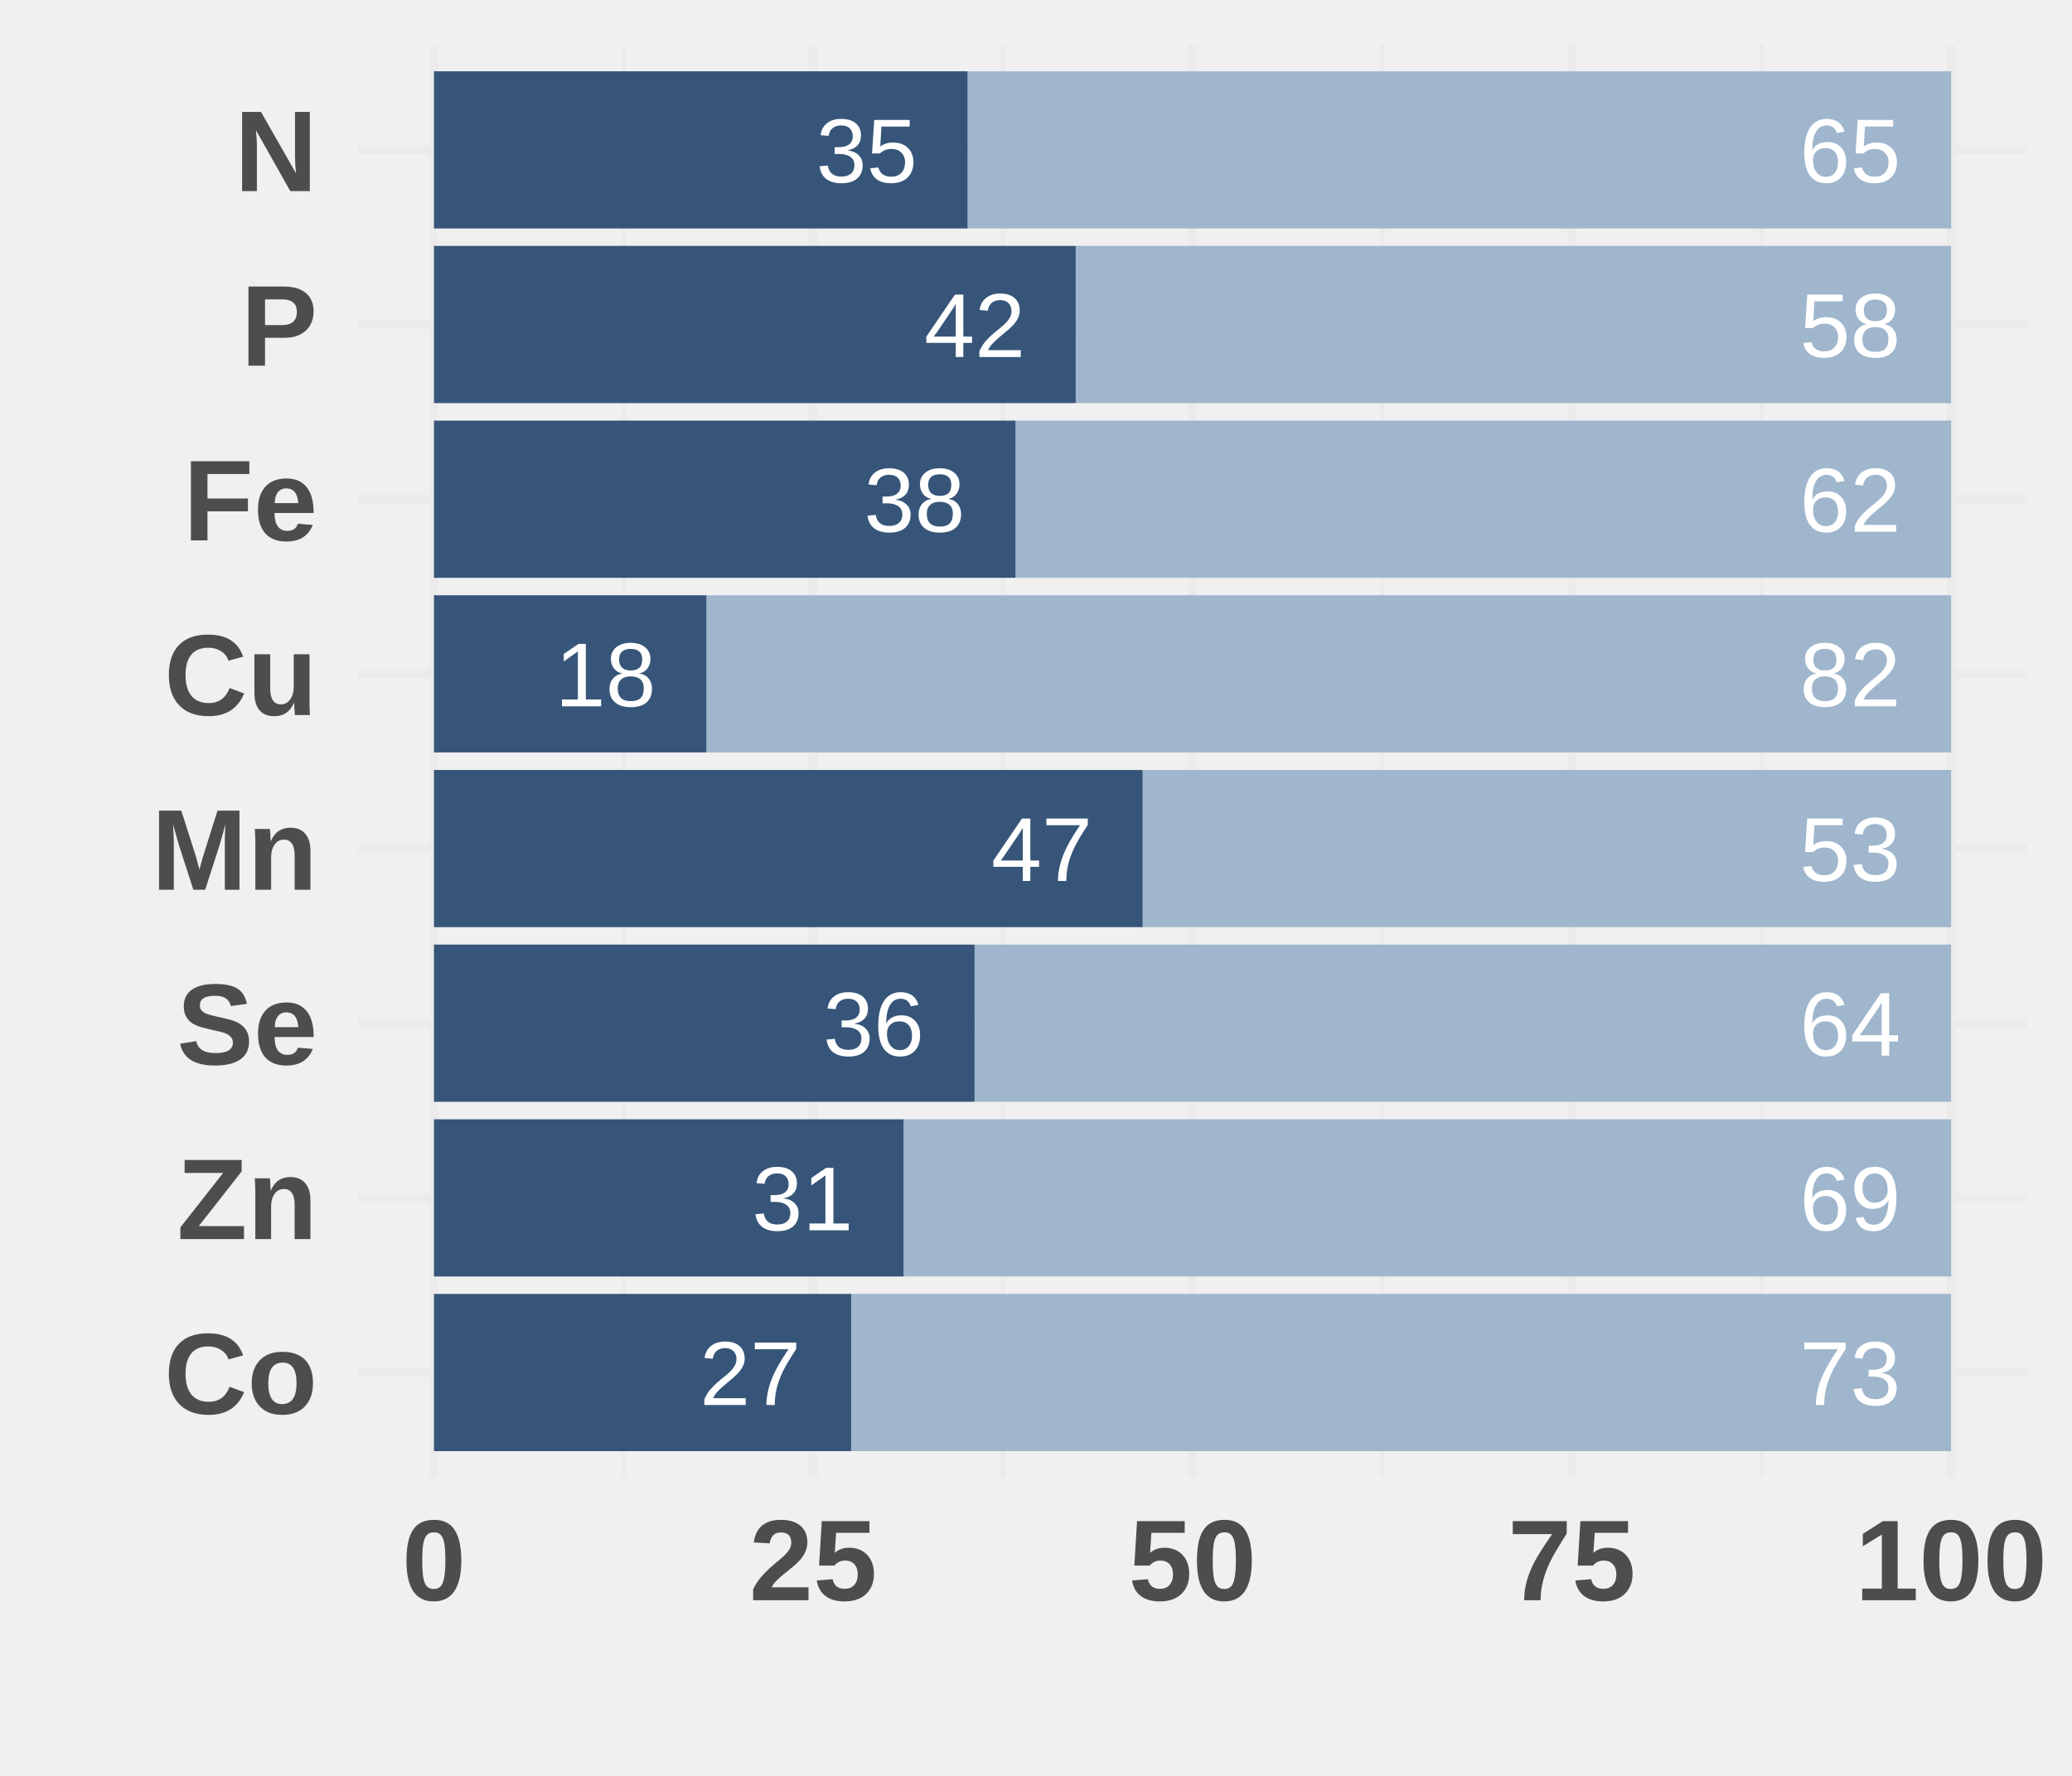
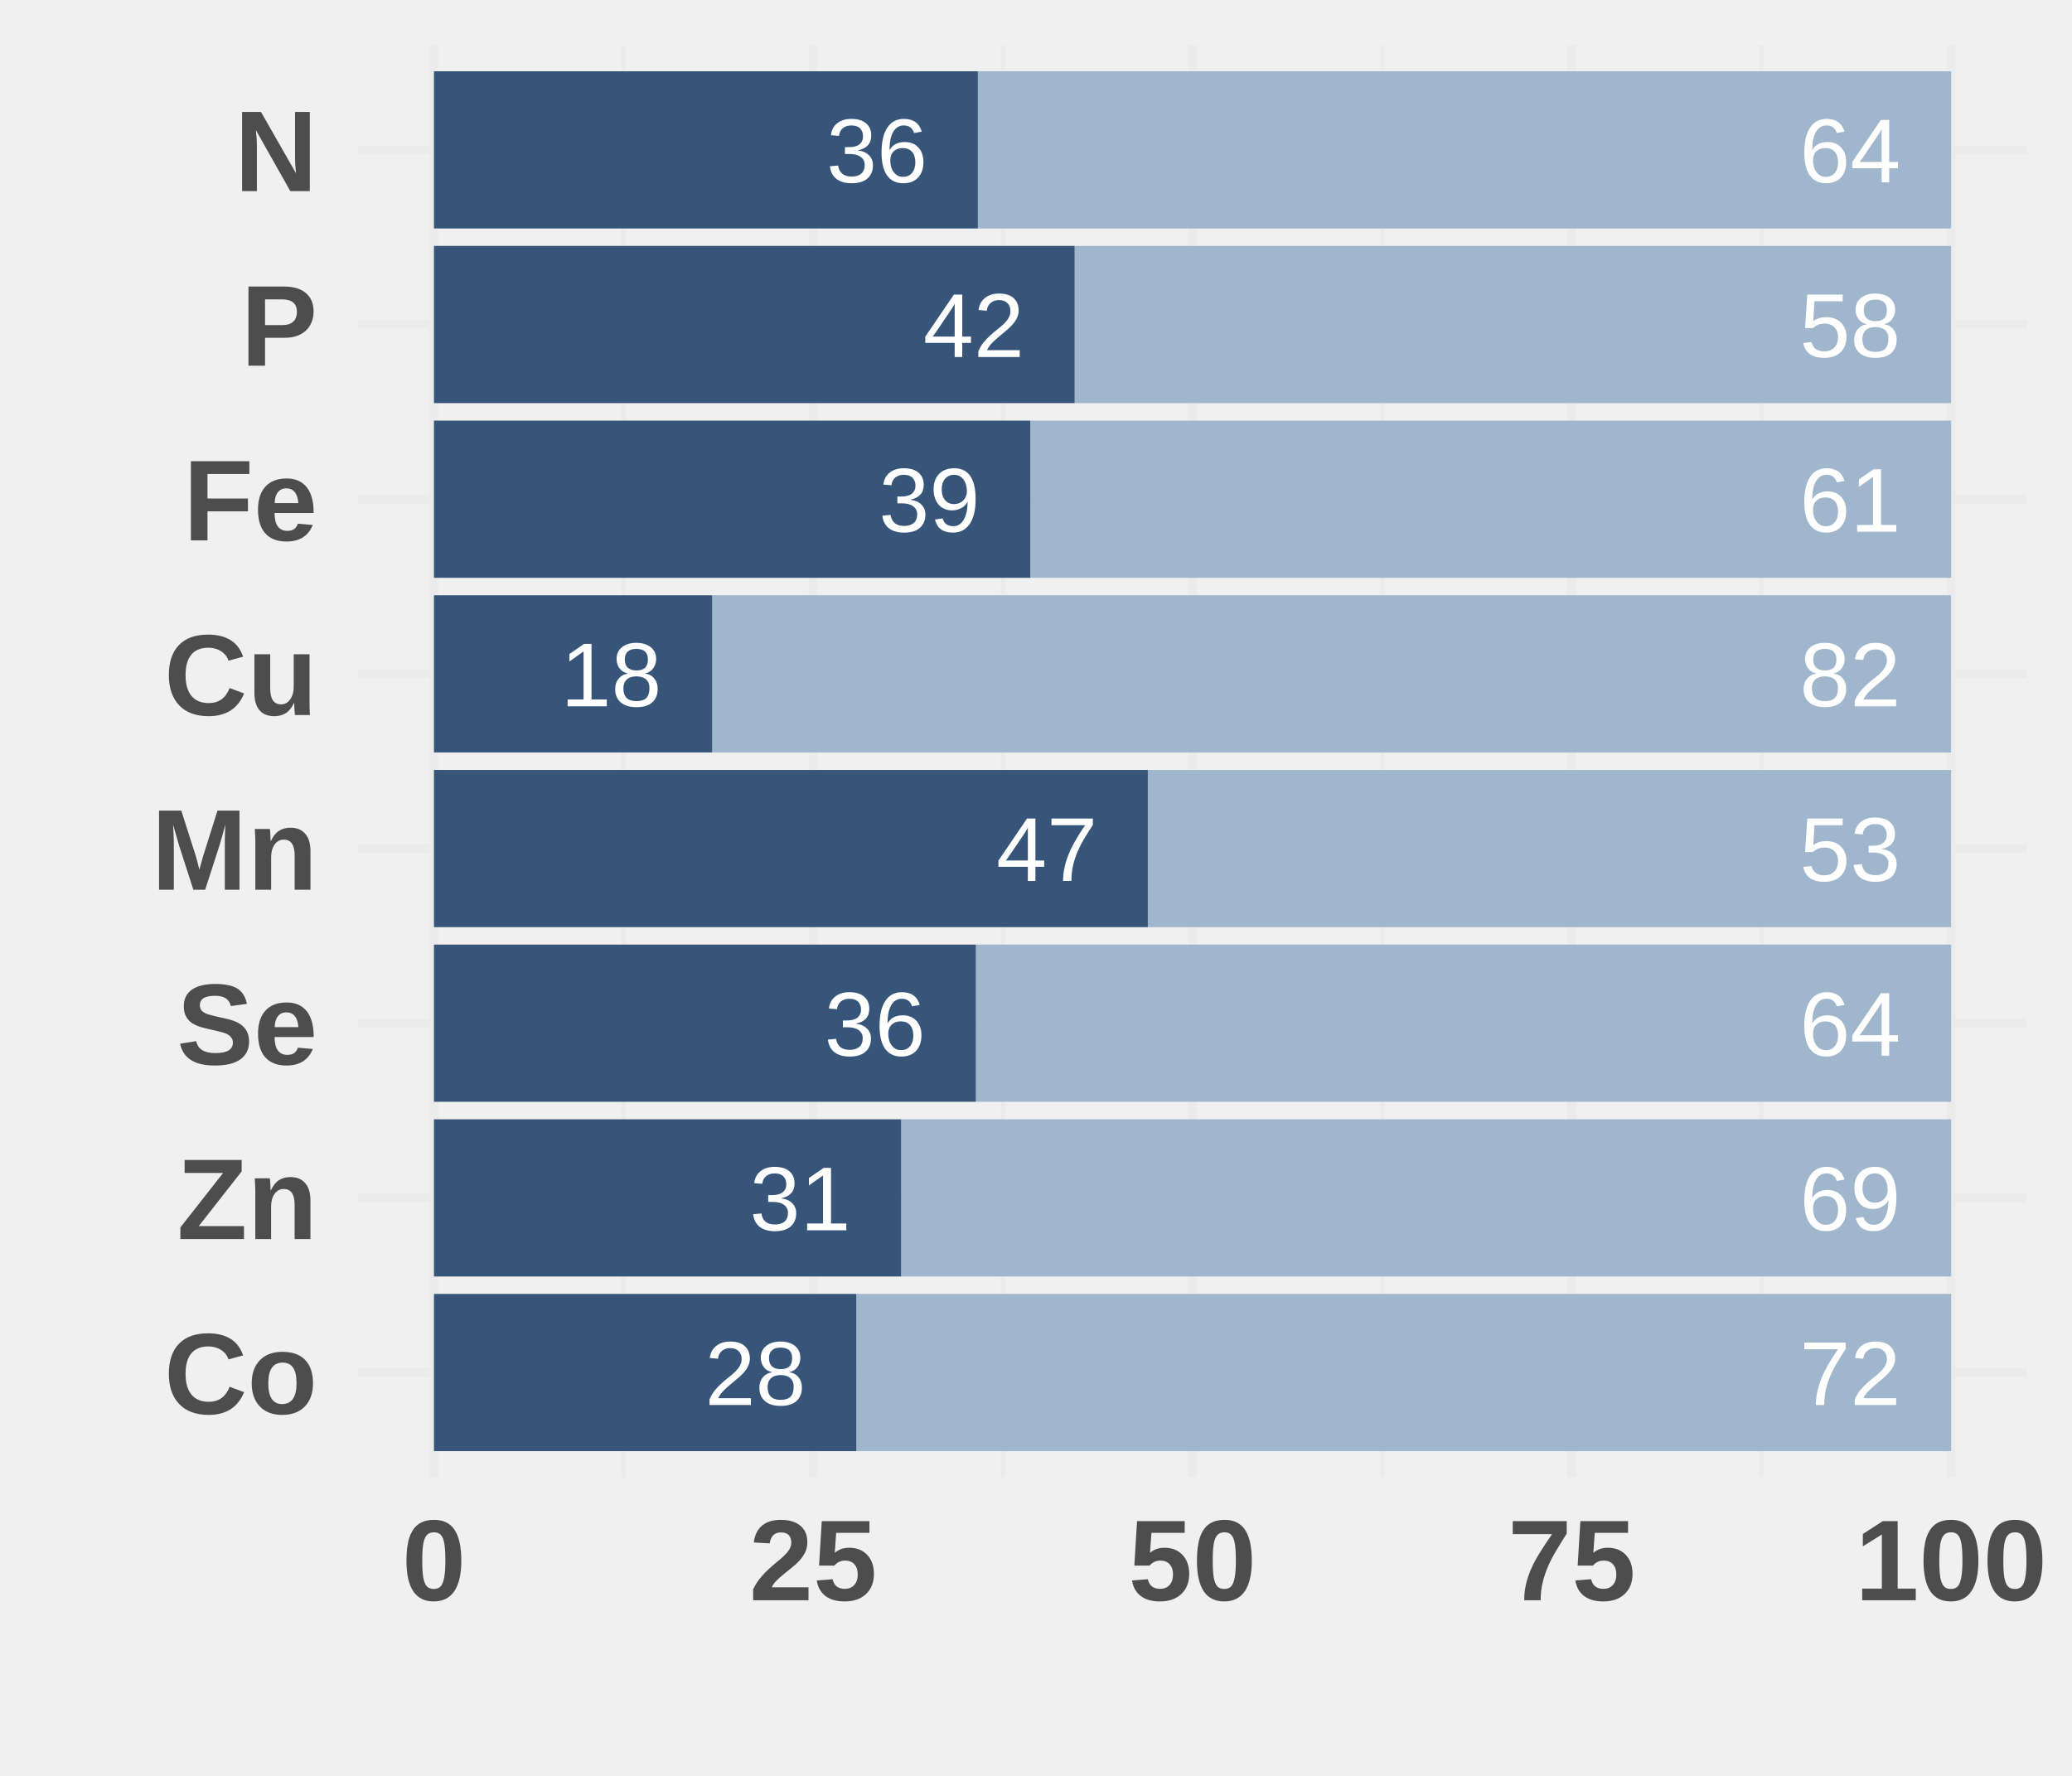
<svg xmlns="http://www.w3.org/2000/svg" class="svglite" width="252.00pt" height="216.00pt" viewBox="0 0 252.00 216.00">
  <defs>
    <style type="text/css">
    .svglite line, .svglite polyline, .svglite polygon, .svglite path, .svglite rect, .svglite circle {
      fill: none;
      stroke: #000000;
      stroke-linecap: round;
      stroke-linejoin: round;
      stroke-miterlimit: 10.00;
    }
    .svglite text {
      white-space: pre;
    }
  </style>
  </defs>
  <rect width="100%" height="100%" style="stroke: none; fill: none;" />
  <defs>
    <clipPath id="cpMC4wMHwyNTIuMDB8MC4wMHwyMTYuMDA=">
      <rect x="0.00" y="0.00" width="252.00" height="216.00" />
    </clipPath>
  </defs>
  <g clip-path="url(#cpMC4wMHwyNTIuMDB8MC4wMHwyMTYuMDA=)">
</g>
  <defs>
    <clipPath id="cpNDMuNTV8MjQ2LjUyfDUuNDh8MTc5LjY5">
      <rect x="43.55" y="5.48" width="202.97" height="174.21" />
    </clipPath>
  </defs>
  <g clip-path="url(#cpNDMuNTV8MjQ2LjUyfDUuNDh8MTc5LjY5)">
    <polyline points="75.84,179.69 75.84,5.48 " style="stroke-width: 0.53; stroke: #EBEBEB; stroke-linecap: butt;" />
    <polyline points="121.97,179.69 121.97,5.48 " style="stroke-width: 0.53; stroke: #EBEBEB; stroke-linecap: butt;" />
    <polyline points="168.10,179.69 168.10,5.48 " style="stroke-width: 0.53; stroke: #EBEBEB; stroke-linecap: butt;" />
    <polyline points="214.23,179.69 214.23,5.48 " style="stroke-width: 0.53; stroke: #EBEBEB; stroke-linecap: butt;" />
    <polyline points="43.55,166.94 246.52,166.94 " style="stroke-width: 1.07; stroke: #EBEBEB; stroke-linecap: butt;" />
    <polyline points="43.55,145.70 246.52,145.70 " style="stroke-width: 1.07; stroke: #EBEBEB; stroke-linecap: butt;" />
    <polyline points="43.55,124.45 246.52,124.45 " style="stroke-width: 1.07; stroke: #EBEBEB; stroke-linecap: butt;" />
    <polyline points="43.55,103.21 246.52,103.21 " style="stroke-width: 1.07; stroke: #EBEBEB; stroke-linecap: butt;" />
    <polyline points="43.55,81.96 246.52,81.96 " style="stroke-width: 1.07; stroke: #EBEBEB; stroke-linecap: butt;" />
    <polyline points="43.55,60.72 246.52,60.72 " style="stroke-width: 1.07; stroke: #EBEBEB; stroke-linecap: butt;" />
    <polyline points="43.55,39.47 246.52,39.47 " style="stroke-width: 1.07; stroke: #EBEBEB; stroke-linecap: butt;" />
    <polyline points="43.55,18.23 246.52,18.23 " style="stroke-width: 1.07; stroke: #EBEBEB; stroke-linecap: butt;" />
    <polyline points="52.78,179.69 52.78,5.48 " style="stroke-width: 1.07; stroke: #EBEBEB; stroke-linecap: butt;" />
    <polyline points="98.90,179.69 98.90,5.48 " style="stroke-width: 1.07; stroke: #EBEBEB; stroke-linecap: butt;" />
    <polyline points="145.03,179.69 145.03,5.48 " style="stroke-width: 1.07; stroke: #EBEBEB; stroke-linecap: butt;" />
    <polyline points="191.16,179.69 191.16,5.48 " style="stroke-width: 1.07; stroke: #EBEBEB; stroke-linecap: butt;" />
    <polyline points="237.29,179.69 237.29,5.48 " style="stroke-width: 1.07; stroke: #EBEBEB; stroke-linecap: butt;" />
-     <rect x="117.68" y="8.67" width="119.62" height="19.12" style="stroke-width: 1.07; stroke: none; stroke-linecap: square; stroke-linejoin: miter; fill: #9FB6CD;" />
-     <rect x="130.82" y="29.91" width="106.47" height="19.12" style="stroke-width: 1.07; stroke: none; stroke-linecap: square; stroke-linejoin: miter; fill: #9FB6CD;" />
-     <rect x="123.51" y="51.16" width="113.79" height="19.12" style="stroke-width: 1.07; stroke: none; stroke-linecap: square; stroke-linejoin: miter; fill: #9FB6CD;" />
-     <rect x="85.92" y="72.40" width="151.38" height="19.12" style="stroke-width: 1.07; stroke: none; stroke-linecap: square; stroke-linejoin: miter; fill: #9FB6CD;" />
-     <rect x="138.97" y="93.65" width="98.33" height="19.12" style="stroke-width: 1.07; stroke: none; stroke-linecap: square; stroke-linejoin: miter; fill: #9FB6CD;" />
-     <rect x="118.52" y="114.89" width="118.77" height="19.12" style="stroke-width: 1.07; stroke: none; stroke-linecap: square; stroke-linejoin: miter; fill: #9FB6CD;" />
-     <rect x="109.89" y="136.14" width="127.41" height="19.12" style="stroke-width: 1.07; stroke: none; stroke-linecap: square; stroke-linejoin: miter; fill: #9FB6CD;" />
-     <rect x="103.51" y="157.38" width="133.78" height="19.12" style="stroke-width: 1.07; stroke: none; stroke-linecap: square; stroke-linejoin: miter; fill: #9FB6CD;" />
-     <rect x="52.78" y="8.67" width="64.90" height="19.12" style="stroke-width: 1.07; stroke: none; stroke-linecap: square; stroke-linejoin: miter; fill: #365579;" />
-     <rect x="52.78" y="29.91" width="78.05" height="19.12" style="stroke-width: 1.07; stroke: none; stroke-linecap: square; stroke-linejoin: miter; fill: #365579;" />
-     <rect x="52.78" y="51.16" width="70.73" height="19.12" style="stroke-width: 1.07; stroke: none; stroke-linecap: square; stroke-linejoin: miter; fill: #365579;" />
-     <rect x="52.78" y="72.40" width="33.14" height="19.12" style="stroke-width: 1.07; stroke: none; stroke-linecap: square; stroke-linejoin: miter; fill: #365579;" />
-     <rect x="52.78" y="93.65" width="86.19" height="19.12" style="stroke-width: 1.07; stroke: none; stroke-linecap: square; stroke-linejoin: miter; fill: #365579;" />
-     <rect x="52.78" y="114.89" width="65.75" height="19.12" style="stroke-width: 1.07; stroke: none; stroke-linecap: square; stroke-linejoin: miter; fill: #365579;" />
-     <rect x="52.78" y="136.14" width="57.11" height="19.12" style="stroke-width: 1.07; stroke: none; stroke-linecap: square; stroke-linejoin: miter; fill: #365579;" />
-     <rect x="52.78" y="157.38" width="50.74" height="19.12" style="stroke-width: 1.07; stroke: none; stroke-linecap: square; stroke-linejoin: miter; fill: #365579;" />
-     <text x="231.16" y="22.18" text-anchor="end" style="font-size: 11.04px;fill: #FFFFFF; font-family: &quot;Arial&quot;;" textLength="12.27px" lengthAdjust="spacingAndGlyphs">65</text>
+     <rect x="118.93" y="8.67" width="118.37" height="19.12" style="stroke-width: 1.07; stroke: none; stroke-linecap: square; stroke-linejoin: miter; fill: #9FB6CD;" />
+     <rect x="130.69" y="29.91" width="106.60" height="19.12" style="stroke-width: 1.07; stroke: none; stroke-linecap: square; stroke-linejoin: miter; fill: #9FB6CD;" />
+     <rect x="125.31" y="51.16" width="111.99" height="19.12" style="stroke-width: 1.07; stroke: none; stroke-linecap: square; stroke-linejoin: miter; fill: #9FB6CD;" />
+     <rect x="86.60" y="72.40" width="150.69" height="19.12" style="stroke-width: 1.07; stroke: none; stroke-linecap: square; stroke-linejoin: miter; fill: #9FB6CD;" />
+     <rect x="139.59" y="93.65" width="97.70" height="19.12" style="stroke-width: 1.07; stroke: none; stroke-linecap: square; stroke-linejoin: miter; fill: #9FB6CD;" />
+     <rect x="118.69" y="114.89" width="118.61" height="19.12" style="stroke-width: 1.07; stroke: none; stroke-linecap: square; stroke-linejoin: miter; fill: #9FB6CD;" />
+     <rect x="109.60" y="136.14" width="127.70" height="19.12" style="stroke-width: 1.07; stroke: none; stroke-linecap: square; stroke-linejoin: miter; fill: #9FB6CD;" />
+     <rect x="104.15" y="157.38" width="133.15" height="19.12" style="stroke-width: 1.07; stroke: none; stroke-linecap: square; stroke-linejoin: miter; fill: #9FB6CD;" />
+     <rect x="52.78" y="8.67" width="66.15" height="19.12" style="stroke-width: 1.07; stroke: none; stroke-linecap: square; stroke-linejoin: miter; fill: #365579;" />
+     <rect x="52.78" y="29.91" width="77.92" height="19.12" style="stroke-width: 1.07; stroke: none; stroke-linecap: square; stroke-linejoin: miter; fill: #365579;" />
+     <rect x="52.78" y="51.16" width="72.53" height="19.12" style="stroke-width: 1.07; stroke: none; stroke-linecap: square; stroke-linejoin: miter; fill: #365579;" />
+     <rect x="52.78" y="72.40" width="33.83" height="19.12" style="stroke-width: 1.07; stroke: none; stroke-linecap: square; stroke-linejoin: miter; fill: #365579;" />
+     <rect x="52.78" y="93.65" width="86.82" height="19.12" style="stroke-width: 1.07; stroke: none; stroke-linecap: square; stroke-linejoin: miter; fill: #365579;" />
+     <rect x="52.78" y="114.89" width="65.91" height="19.12" style="stroke-width: 1.07; stroke: none; stroke-linecap: square; stroke-linejoin: miter; fill: #365579;" />
+     <rect x="52.78" y="136.14" width="56.82" height="19.12" style="stroke-width: 1.07; stroke: none; stroke-linecap: square; stroke-linejoin: miter; fill: #365579;" />
+     <rect x="52.78" y="157.38" width="51.37" height="19.12" style="stroke-width: 1.07; stroke: none; stroke-linecap: square; stroke-linejoin: miter; fill: #365579;" />
+     <text x="231.16" y="22.18" text-anchor="end" style="font-size: 11.04px;fill: #FFFFFF; font-family: &quot;Arial&quot;;" textLength="12.27px" lengthAdjust="spacingAndGlyphs">64</text>
    <text x="231.16" y="43.42" text-anchor="end" style="font-size: 11.04px;fill: #FFFFFF; font-family: &quot;Arial&quot;;" textLength="12.27px" lengthAdjust="spacingAndGlyphs">58</text>
-     <text x="231.16" y="64.67" text-anchor="end" style="font-size: 11.04px;fill: #FFFFFF; font-family: &quot;Arial&quot;;" textLength="12.27px" lengthAdjust="spacingAndGlyphs">62</text>
+     <text x="231.16" y="64.67" text-anchor="end" style="font-size: 11.04px;fill: #FFFFFF; font-family: &quot;Arial&quot;;" textLength="12.27px" lengthAdjust="spacingAndGlyphs">61</text>
    <text x="231.16" y="85.91" text-anchor="end" style="font-size: 11.04px;fill: #FFFFFF; font-family: &quot;Arial&quot;;" textLength="12.27px" lengthAdjust="spacingAndGlyphs">82</text>
    <text x="231.16" y="107.15" text-anchor="end" style="font-size: 11.04px;fill: #FFFFFF; font-family: &quot;Arial&quot;;" textLength="12.27px" lengthAdjust="spacingAndGlyphs">53</text>
    <text x="231.16" y="128.40" text-anchor="end" style="font-size: 11.04px;fill: #FFFFFF; font-family: &quot;Arial&quot;;" textLength="12.27px" lengthAdjust="spacingAndGlyphs">64</text>
    <text x="231.16" y="149.64" text-anchor="end" style="font-size: 11.04px;fill: #FFFFFF; font-family: &quot;Arial&quot;;" textLength="12.27px" lengthAdjust="spacingAndGlyphs">69</text>
-     <text x="231.16" y="170.89" text-anchor="end" style="font-size: 11.04px;fill: #FFFFFF; font-family: &quot;Arial&quot;;" textLength="12.27px" lengthAdjust="spacingAndGlyphs">73</text>
-     <text x="111.54" y="22.18" text-anchor="end" style="font-size: 11.04px;fill: #FFFFFF; font-family: &quot;Arial&quot;;" textLength="12.27px" lengthAdjust="spacingAndGlyphs">35</text>
-     <text x="124.69" y="43.42" text-anchor="end" style="font-size: 11.04px;fill: #FFFFFF; font-family: &quot;Arial&quot;;" textLength="12.27px" lengthAdjust="spacingAndGlyphs">42</text>
-     <text x="117.37" y="64.67" text-anchor="end" style="font-size: 11.04px;fill: #FFFFFF; font-family: &quot;Arial&quot;;" textLength="12.27px" lengthAdjust="spacingAndGlyphs">38</text>
-     <text x="79.78" y="85.91" text-anchor="end" style="font-size: 11.04px;fill: #FFFFFF; font-family: &quot;Arial&quot;;" textLength="12.27px" lengthAdjust="spacingAndGlyphs">18</text>
-     <text x="132.84" y="107.15" text-anchor="end" style="font-size: 11.04px;fill: #FFFFFF; font-family: &quot;Arial&quot;;" textLength="12.27px" lengthAdjust="spacingAndGlyphs">47</text>
-     <text x="112.39" y="128.40" text-anchor="end" style="font-size: 11.04px;fill: #FFFFFF; font-family: &quot;Arial&quot;;" textLength="12.27px" lengthAdjust="spacingAndGlyphs">36</text>
-     <text x="103.75" y="149.64" text-anchor="end" style="font-size: 11.04px;fill: #FFFFFF; font-family: &quot;Arial&quot;;" textLength="12.27px" lengthAdjust="spacingAndGlyphs">31</text>
-     <text x="97.38" y="170.89" text-anchor="end" style="font-size: 11.04px;fill: #FFFFFF; font-family: &quot;Arial&quot;;" textLength="12.27px" lengthAdjust="spacingAndGlyphs">27</text>
+     <text x="231.16" y="170.89" text-anchor="end" style="font-size: 11.04px;fill: #FFFFFF; font-family: &quot;Arial&quot;;" textLength="12.27px" lengthAdjust="spacingAndGlyphs">72</text>
+     <text x="112.79" y="22.18" text-anchor="end" style="font-size: 11.04px;fill: #FFFFFF; font-family: &quot;Arial&quot;;" textLength="12.27px" lengthAdjust="spacingAndGlyphs">36</text>
+     <text x="124.56" y="43.42" text-anchor="end" style="font-size: 11.04px;fill: #FFFFFF; font-family: &quot;Arial&quot;;" textLength="12.27px" lengthAdjust="spacingAndGlyphs">42</text>
+     <text x="119.17" y="64.67" text-anchor="end" style="font-size: 11.04px;fill: #FFFFFF; font-family: &quot;Arial&quot;;" textLength="12.27px" lengthAdjust="spacingAndGlyphs">39</text>
+     <text x="80.47" y="85.91" text-anchor="end" style="font-size: 11.04px;fill: #FFFFFF; font-family: &quot;Arial&quot;;" textLength="12.27px" lengthAdjust="spacingAndGlyphs">18</text>
+     <text x="133.46" y="107.15" text-anchor="end" style="font-size: 11.04px;fill: #FFFFFF; font-family: &quot;Arial&quot;;" textLength="12.27px" lengthAdjust="spacingAndGlyphs">47</text>
+     <text x="112.55" y="128.40" text-anchor="end" style="font-size: 11.04px;fill: #FFFFFF; font-family: &quot;Arial&quot;;" textLength="12.27px" lengthAdjust="spacingAndGlyphs">36</text>
+     <text x="103.46" y="149.64" text-anchor="end" style="font-size: 11.04px;fill: #FFFFFF; font-family: &quot;Arial&quot;;" textLength="12.27px" lengthAdjust="spacingAndGlyphs">31</text>
+     <text x="98.01" y="170.89" text-anchor="end" style="font-size: 11.04px;fill: #FFFFFF; font-family: &quot;Arial&quot;;" textLength="12.27px" lengthAdjust="spacingAndGlyphs">28</text>
  </g>
  <g clip-path="url(#cpMC4wMHwyNTIuMDB8MC4wMHwyMTYuMDA=)">
    <text x="38.62" y="171.95" text-anchor="end" style="font-size: 14.00px; font-weight: bold;fill: #4D4D4D; font-family: &quot;Arial&quot;;" textLength="18.66px" lengthAdjust="spacingAndGlyphs">Co</text>
    <text x="38.62" y="150.71" text-anchor="end" style="font-size: 14.00px; font-weight: bold;fill: #4D4D4D; font-family: &quot;Arial&quot;;" textLength="17.09px" lengthAdjust="spacingAndGlyphs">Zn</text>
    <text x="38.62" y="129.46" text-anchor="end" style="font-size: 14.00px; font-weight: bold;fill: #4D4D4D; font-family: &quot;Arial&quot;;" textLength="17.12px" lengthAdjust="spacingAndGlyphs">Se</text>
    <text x="38.62" y="108.22" text-anchor="end" style="font-size: 14.00px; font-weight: bold;fill: #4D4D4D; font-family: &quot;Arial&quot;;" textLength="20.20px" lengthAdjust="spacingAndGlyphs">Mn</text>
    <text x="38.62" y="86.97" text-anchor="end" style="font-size: 14.00px; font-weight: bold;fill: #4D4D4D; font-family: &quot;Arial&quot;;" textLength="18.66px" lengthAdjust="spacingAndGlyphs">Cu</text>
    <text x="38.62" y="65.73" text-anchor="end" style="font-size: 14.00px; font-weight: bold;fill: #4D4D4D; font-family: &quot;Arial&quot;;" textLength="16.33px" lengthAdjust="spacingAndGlyphs">Fe</text>
    <text x="38.62" y="44.48" text-anchor="end" style="font-size: 14.00px; font-weight: bold;fill: #4D4D4D; font-family: &quot;Arial&quot;;" textLength="9.34px" lengthAdjust="spacingAndGlyphs">P</text>
    <text x="38.62" y="23.24" text-anchor="end" style="font-size: 14.00px; font-weight: bold;fill: #4D4D4D; font-family: &quot;Arial&quot;;" textLength="10.11px" lengthAdjust="spacingAndGlyphs">N</text>
    <text x="52.78" y="194.64" text-anchor="middle" style="font-size: 14.00px; font-weight: bold;fill: #4D4D4D; font-family: &quot;Arial&quot;;" textLength="7.78px" lengthAdjust="spacingAndGlyphs">0</text>
    <text x="98.90" y="194.64" text-anchor="middle" style="font-size: 14.00px; font-weight: bold;fill: #4D4D4D; font-family: &quot;Arial&quot;;" textLength="15.57px" lengthAdjust="spacingAndGlyphs">25</text>
    <text x="145.03" y="194.64" text-anchor="middle" style="font-size: 14.00px; font-weight: bold;fill: #4D4D4D; font-family: &quot;Arial&quot;;" textLength="15.57px" lengthAdjust="spacingAndGlyphs">50</text>
    <text x="191.16" y="194.64" text-anchor="middle" style="font-size: 14.00px; font-weight: bold;fill: #4D4D4D; font-family: &quot;Arial&quot;;" textLength="15.57px" lengthAdjust="spacingAndGlyphs">75</text>
    <text x="237.29" y="194.64" text-anchor="middle" style="font-size: 14.00px; font-weight: bold;fill: #4D4D4D; font-family: &quot;Arial&quot;;" textLength="23.35px" lengthAdjust="spacingAndGlyphs">100</text>
  </g>
</svg>
